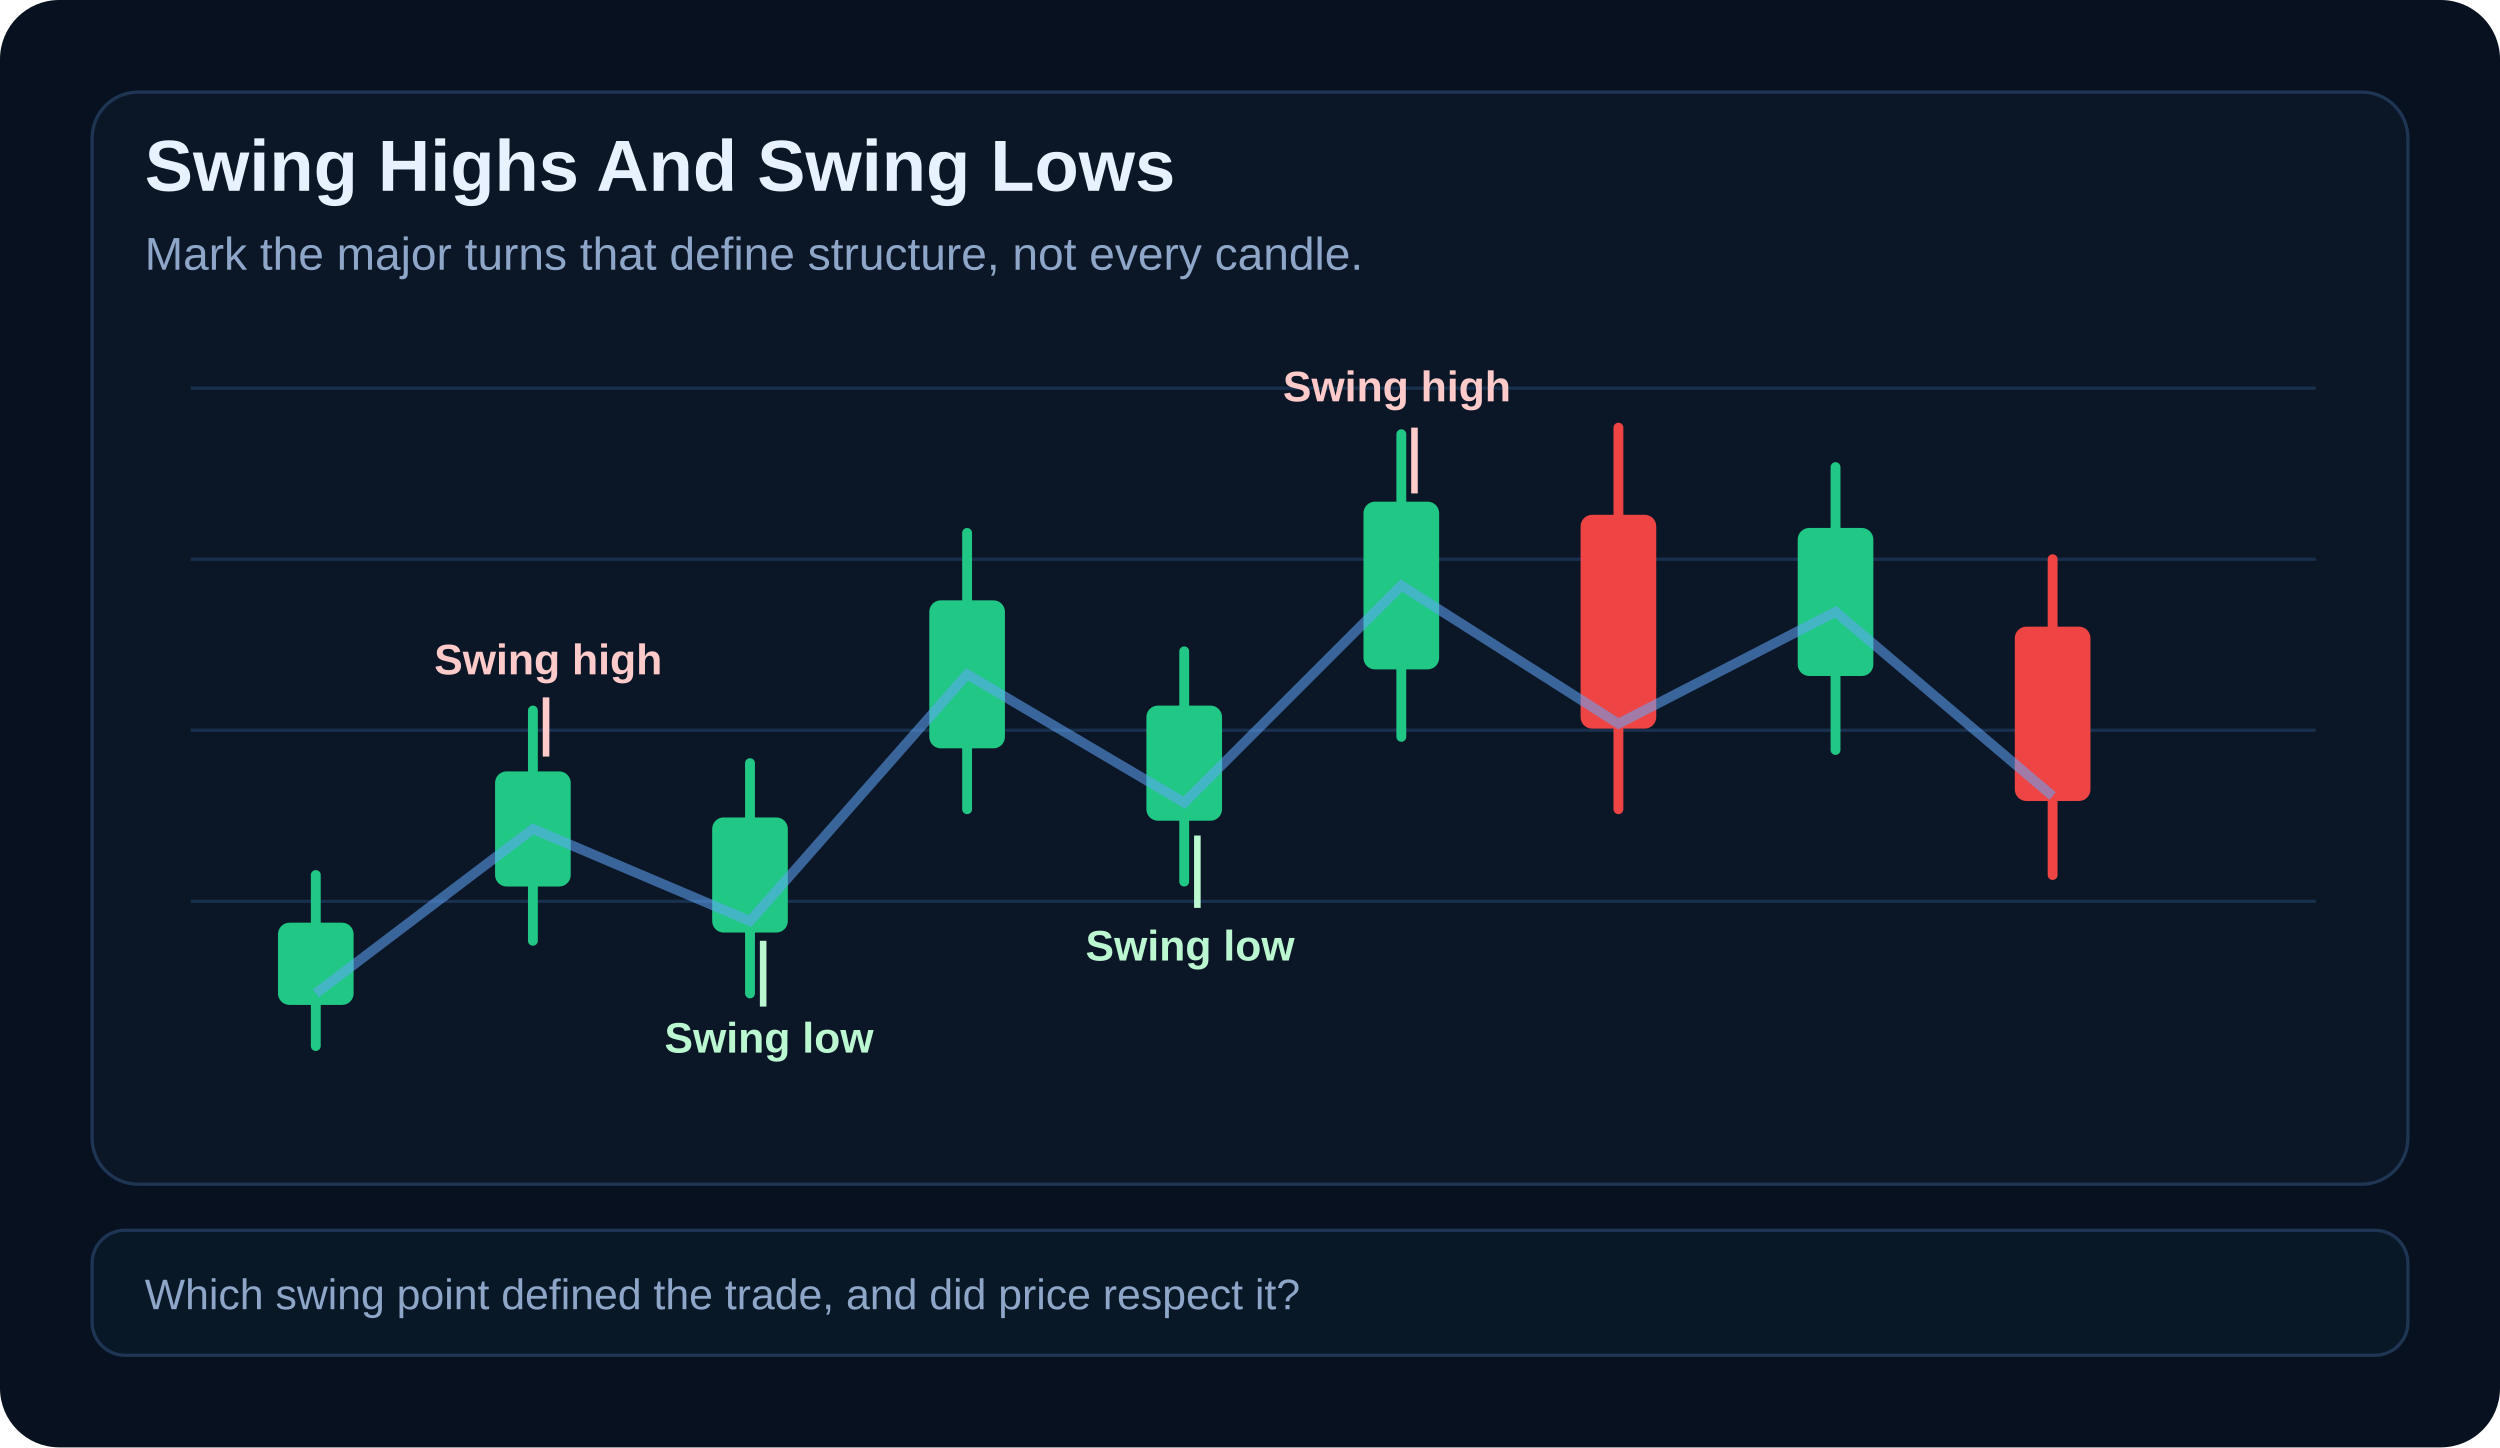
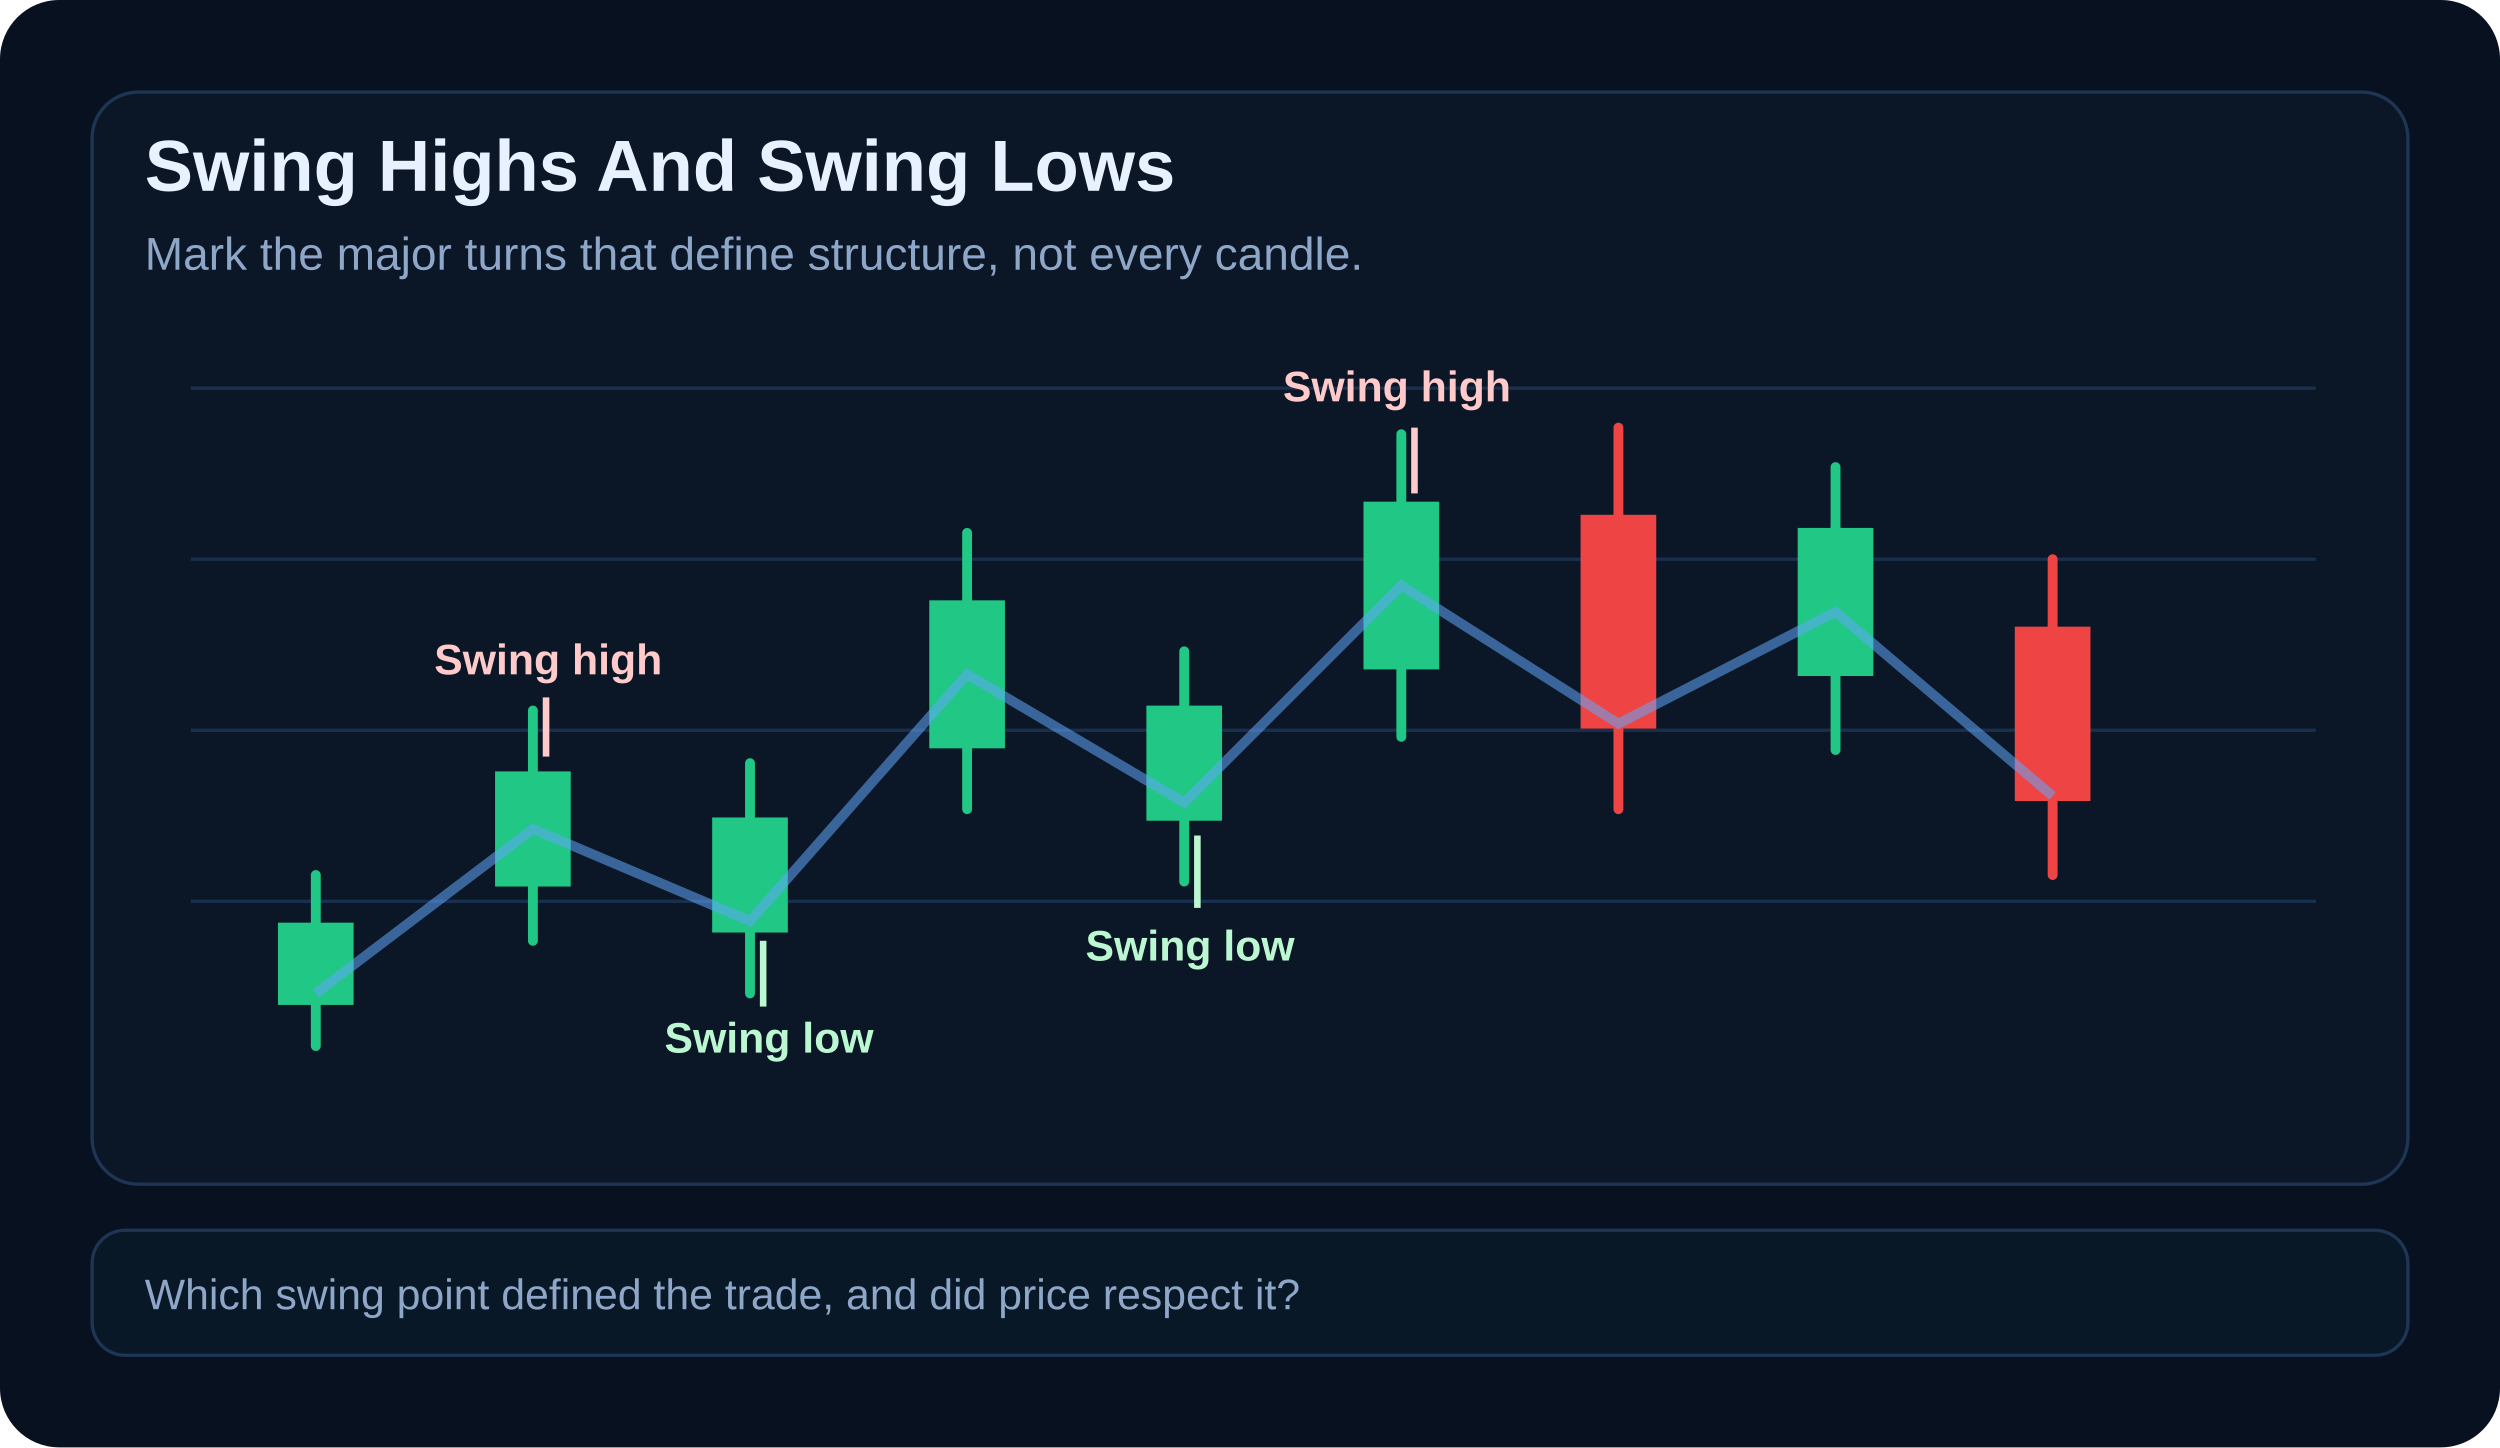
<svg xmlns="http://www.w3.org/2000/svg" viewBox="0 0 760 440" role="img" aria-labelledby="title desc">
  <rect width="760" height="440" rx="18" fill="#07111f" />
  <rect x="28" y="28" width="704" height="332" rx="14" fill="#0b1626" stroke="#1f3554" />
  <text x="44" y="58" fill="#e8f1ff" font-family="Arial, sans-serif" font-size="22" font-weight="700">Swing Highs And Swing Lows</text>
  <text x="44" y="82" fill="#8ea6c8" font-family="Arial, sans-serif" font-size="14">Mark the major turns that define structure, not every candle.</text>
  <g stroke="#18304e" stroke-width="1">
    <line x1="58" y1="118" x2="704" y2="118" />
    <line x1="58" y1="170" x2="704" y2="170" />
    <line x1="58" y1="222" x2="704" y2="222" />
    <line x1="58" y1="274" x2="704" y2="274" />
  </g>
  <g stroke-linecap="round" stroke-width="3">
    <g stroke="#21c784" fill="#21c784">
      <line x1="96" y1="266" x2="96" y2="318" />
-       <rect x="86" y="282" width="20" height="22" rx="2" />
+       <rect x="86" y="282" width="20" height="22" />
      <line x1="162" y1="216" x2="162" y2="286" />
-       <rect x="152" y="236" width="20" height="32" rx="2" />
+       <rect x="152" y="236" width="20" height="32" />
      <line x1="228" y1="232" x2="228" y2="302" />
-       <rect x="218" y="250" width="20" height="32" rx="2" />
+       <rect x="218" y="250" width="20" height="32" />
      <line x1="294" y1="162" x2="294" y2="246" />
-       <rect x="284" y="184" width="20" height="42" rx="2" />
+       <rect x="284" y="184" width="20" height="42" />
      <line x1="360" y1="198" x2="360" y2="268" />
-       <rect x="350" y="216" width="20" height="32" rx="2" />
+       <rect x="350" y="216" width="20" height="32" />
      <line x1="426" y1="132" x2="426" y2="224" />
-       <rect x="416" y="154" width="20" height="48" rx="2" />
+       <rect x="416" y="154" width="20" height="48" />
      <line x1="558" y1="142" x2="558" y2="228" />
-       <rect x="548" y="162" width="20" height="42" rx="2" />
+       <rect x="548" y="162" width="20" height="42" />
    </g>
    <g stroke="#ef4444" fill="#ef4444">
      <line x1="492" y1="130" x2="492" y2="246" />
-       <rect x="482" y="158" width="20" height="62" rx="2" />
+       <rect x="482" y="158" width="20" height="62" />
      <line x1="624" y1="170" x2="624" y2="266" />
-       <rect x="614" y="192" width="20" height="50" rx="2" />
+       <rect x="614" y="192" width="20" height="50" />
    </g>
  </g>
  <path d="M96 302 L162 252 L228 280 L294 205 L360 244 L426 178 L492 220 L558 186 L624 242" fill="none" stroke="#60a5fa" stroke-width="3" opacity=".55" />
  <g font-family="Arial, sans-serif" font-size="13" font-weight="700">
    <text x="132" y="205" fill="#fecaca">Swing high</text>
    <path d="M166 212 L166 230" stroke="#fecaca" stroke-width="2" />
    <text x="202" y="320" fill="#bbf7d0">Swing low</text>
    <path d="M232 306 L232 286" stroke="#bbf7d0" stroke-width="2" />
    <text x="390" y="122" fill="#fecaca">Swing high</text>
    <path d="M430 130 L430 150" stroke="#fecaca" stroke-width="2" />
    <text x="330" y="292" fill="#bbf7d0">Swing low</text>
    <path d="M364 276 L364 254" stroke="#bbf7d0" stroke-width="2" />
  </g>
  <rect x="28" y="374" width="704" height="38" rx="10" fill="#091827" stroke="#1f3554" />
  <text x="44" y="398" fill="#8ea6c8" font-family="Arial, sans-serif" font-size="13">Which swing point defined the trade, and did price respect it?</text>
</svg>
